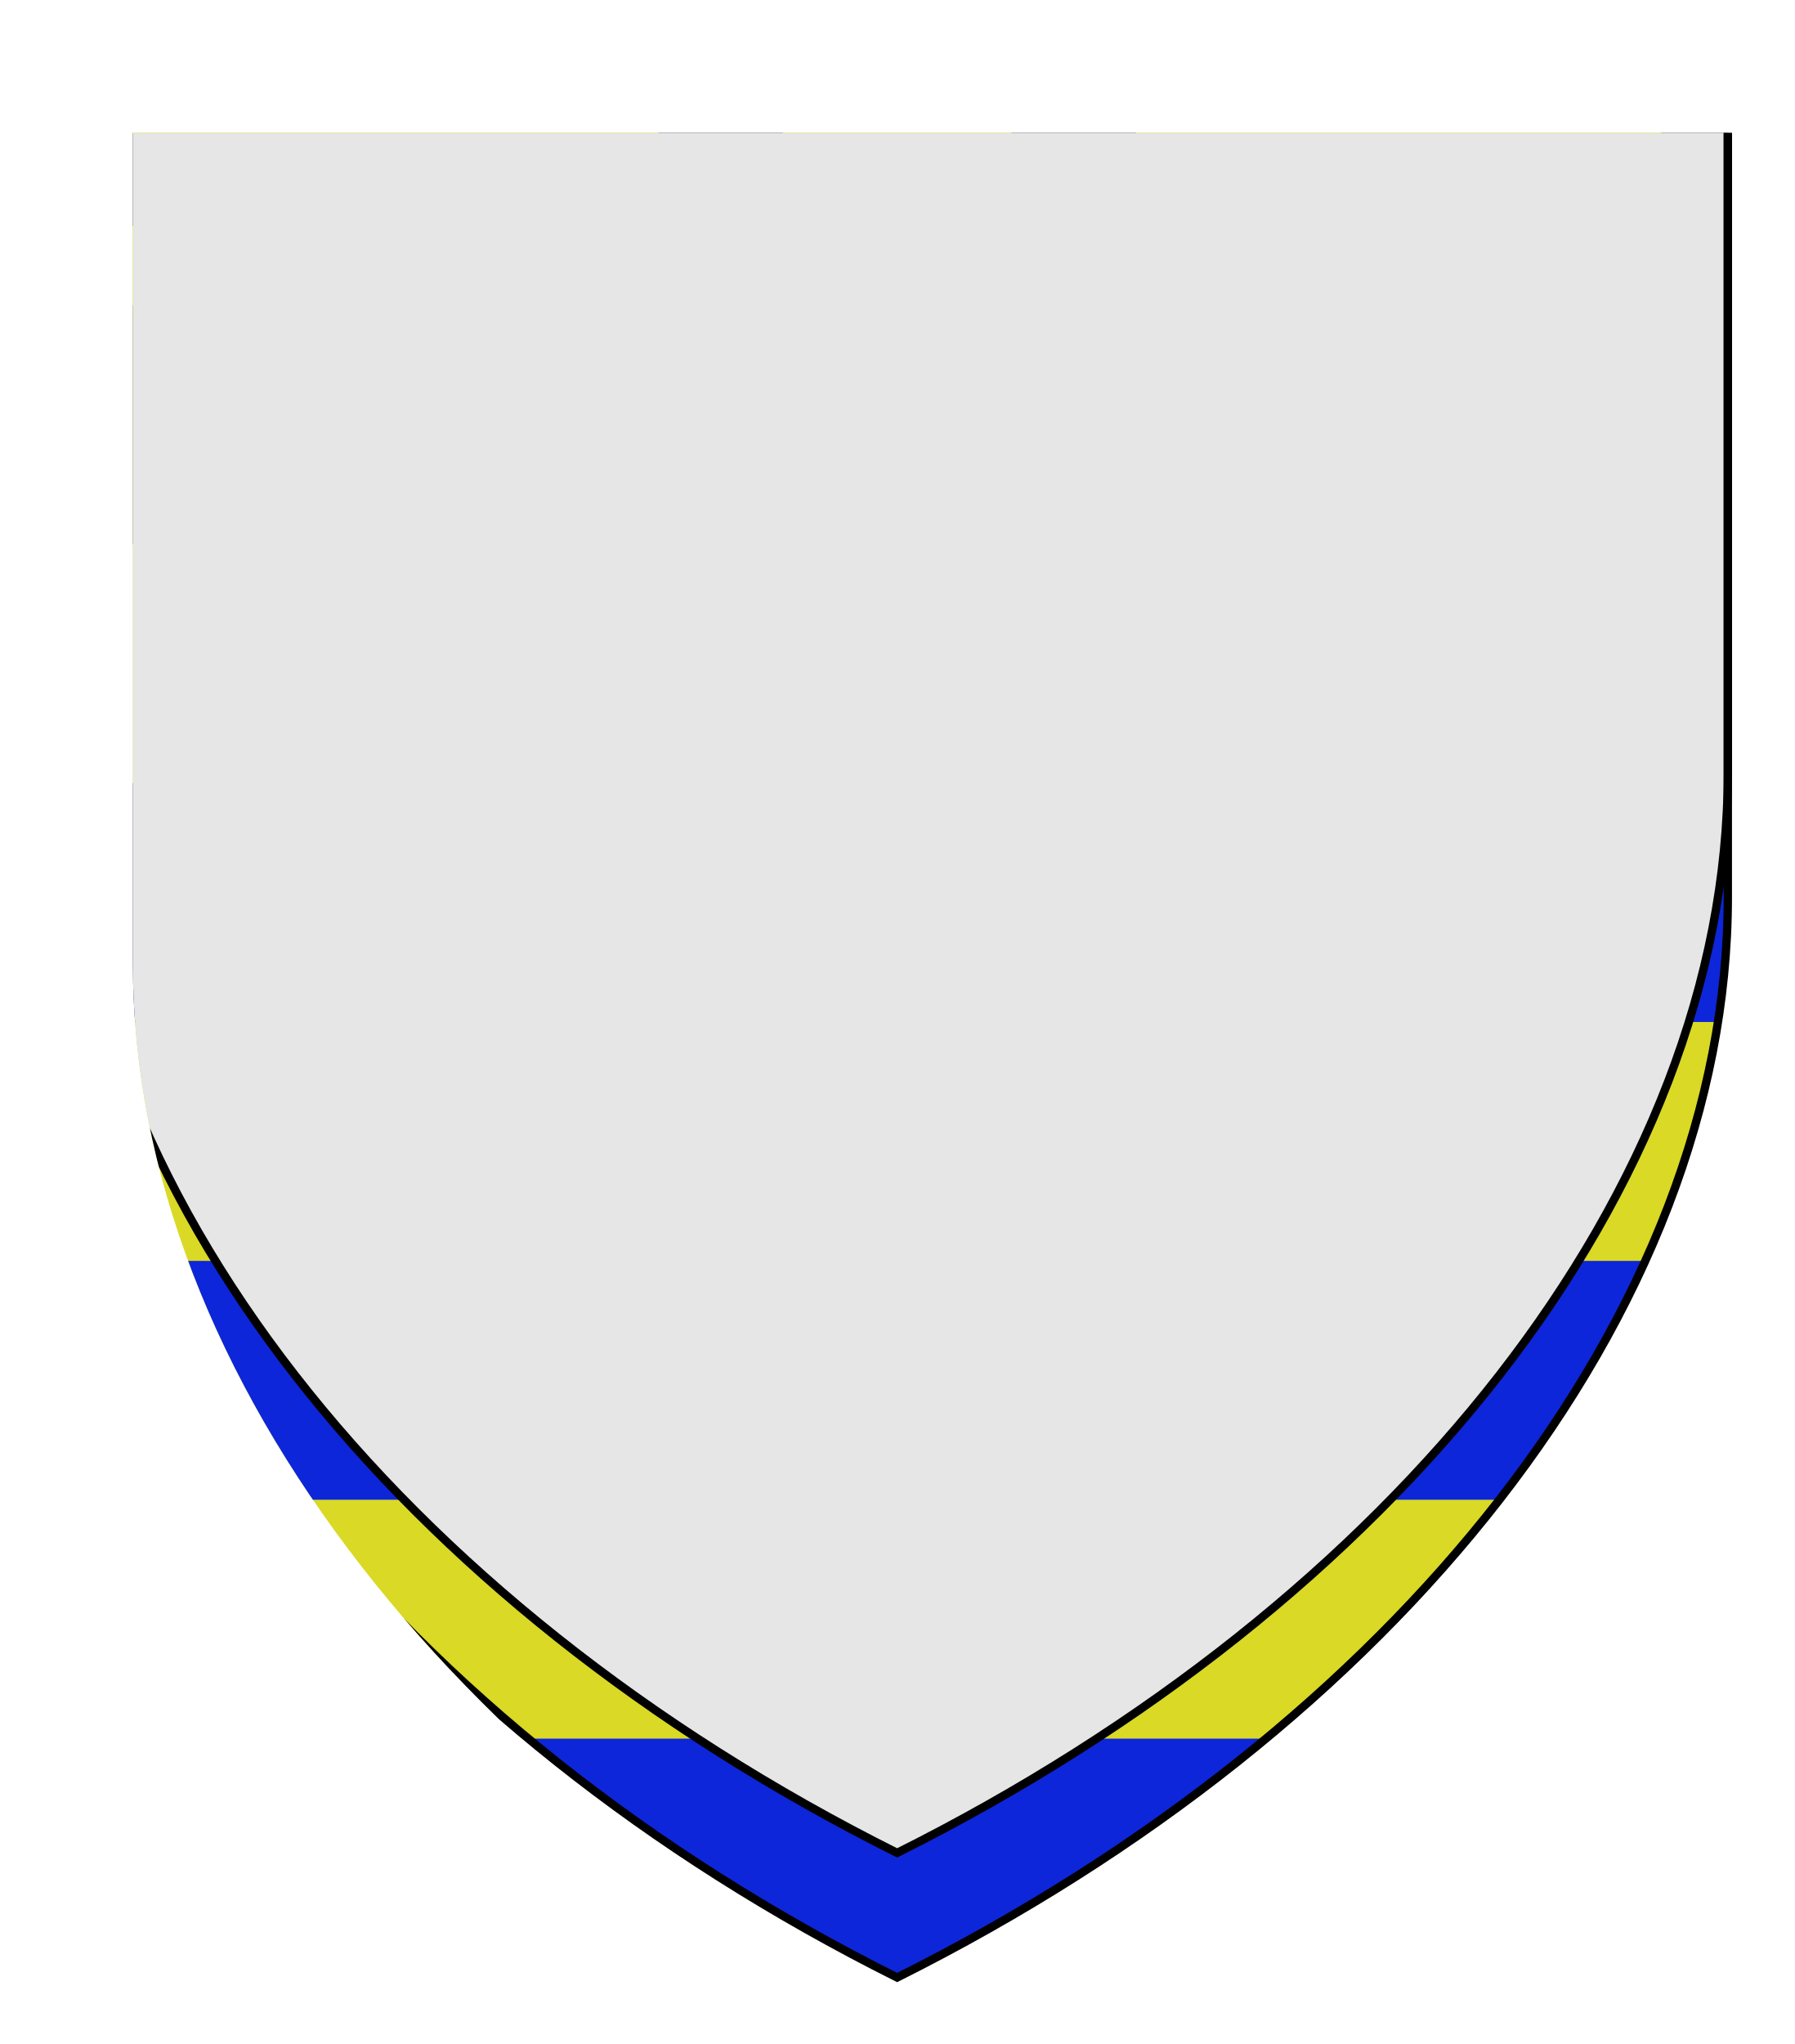
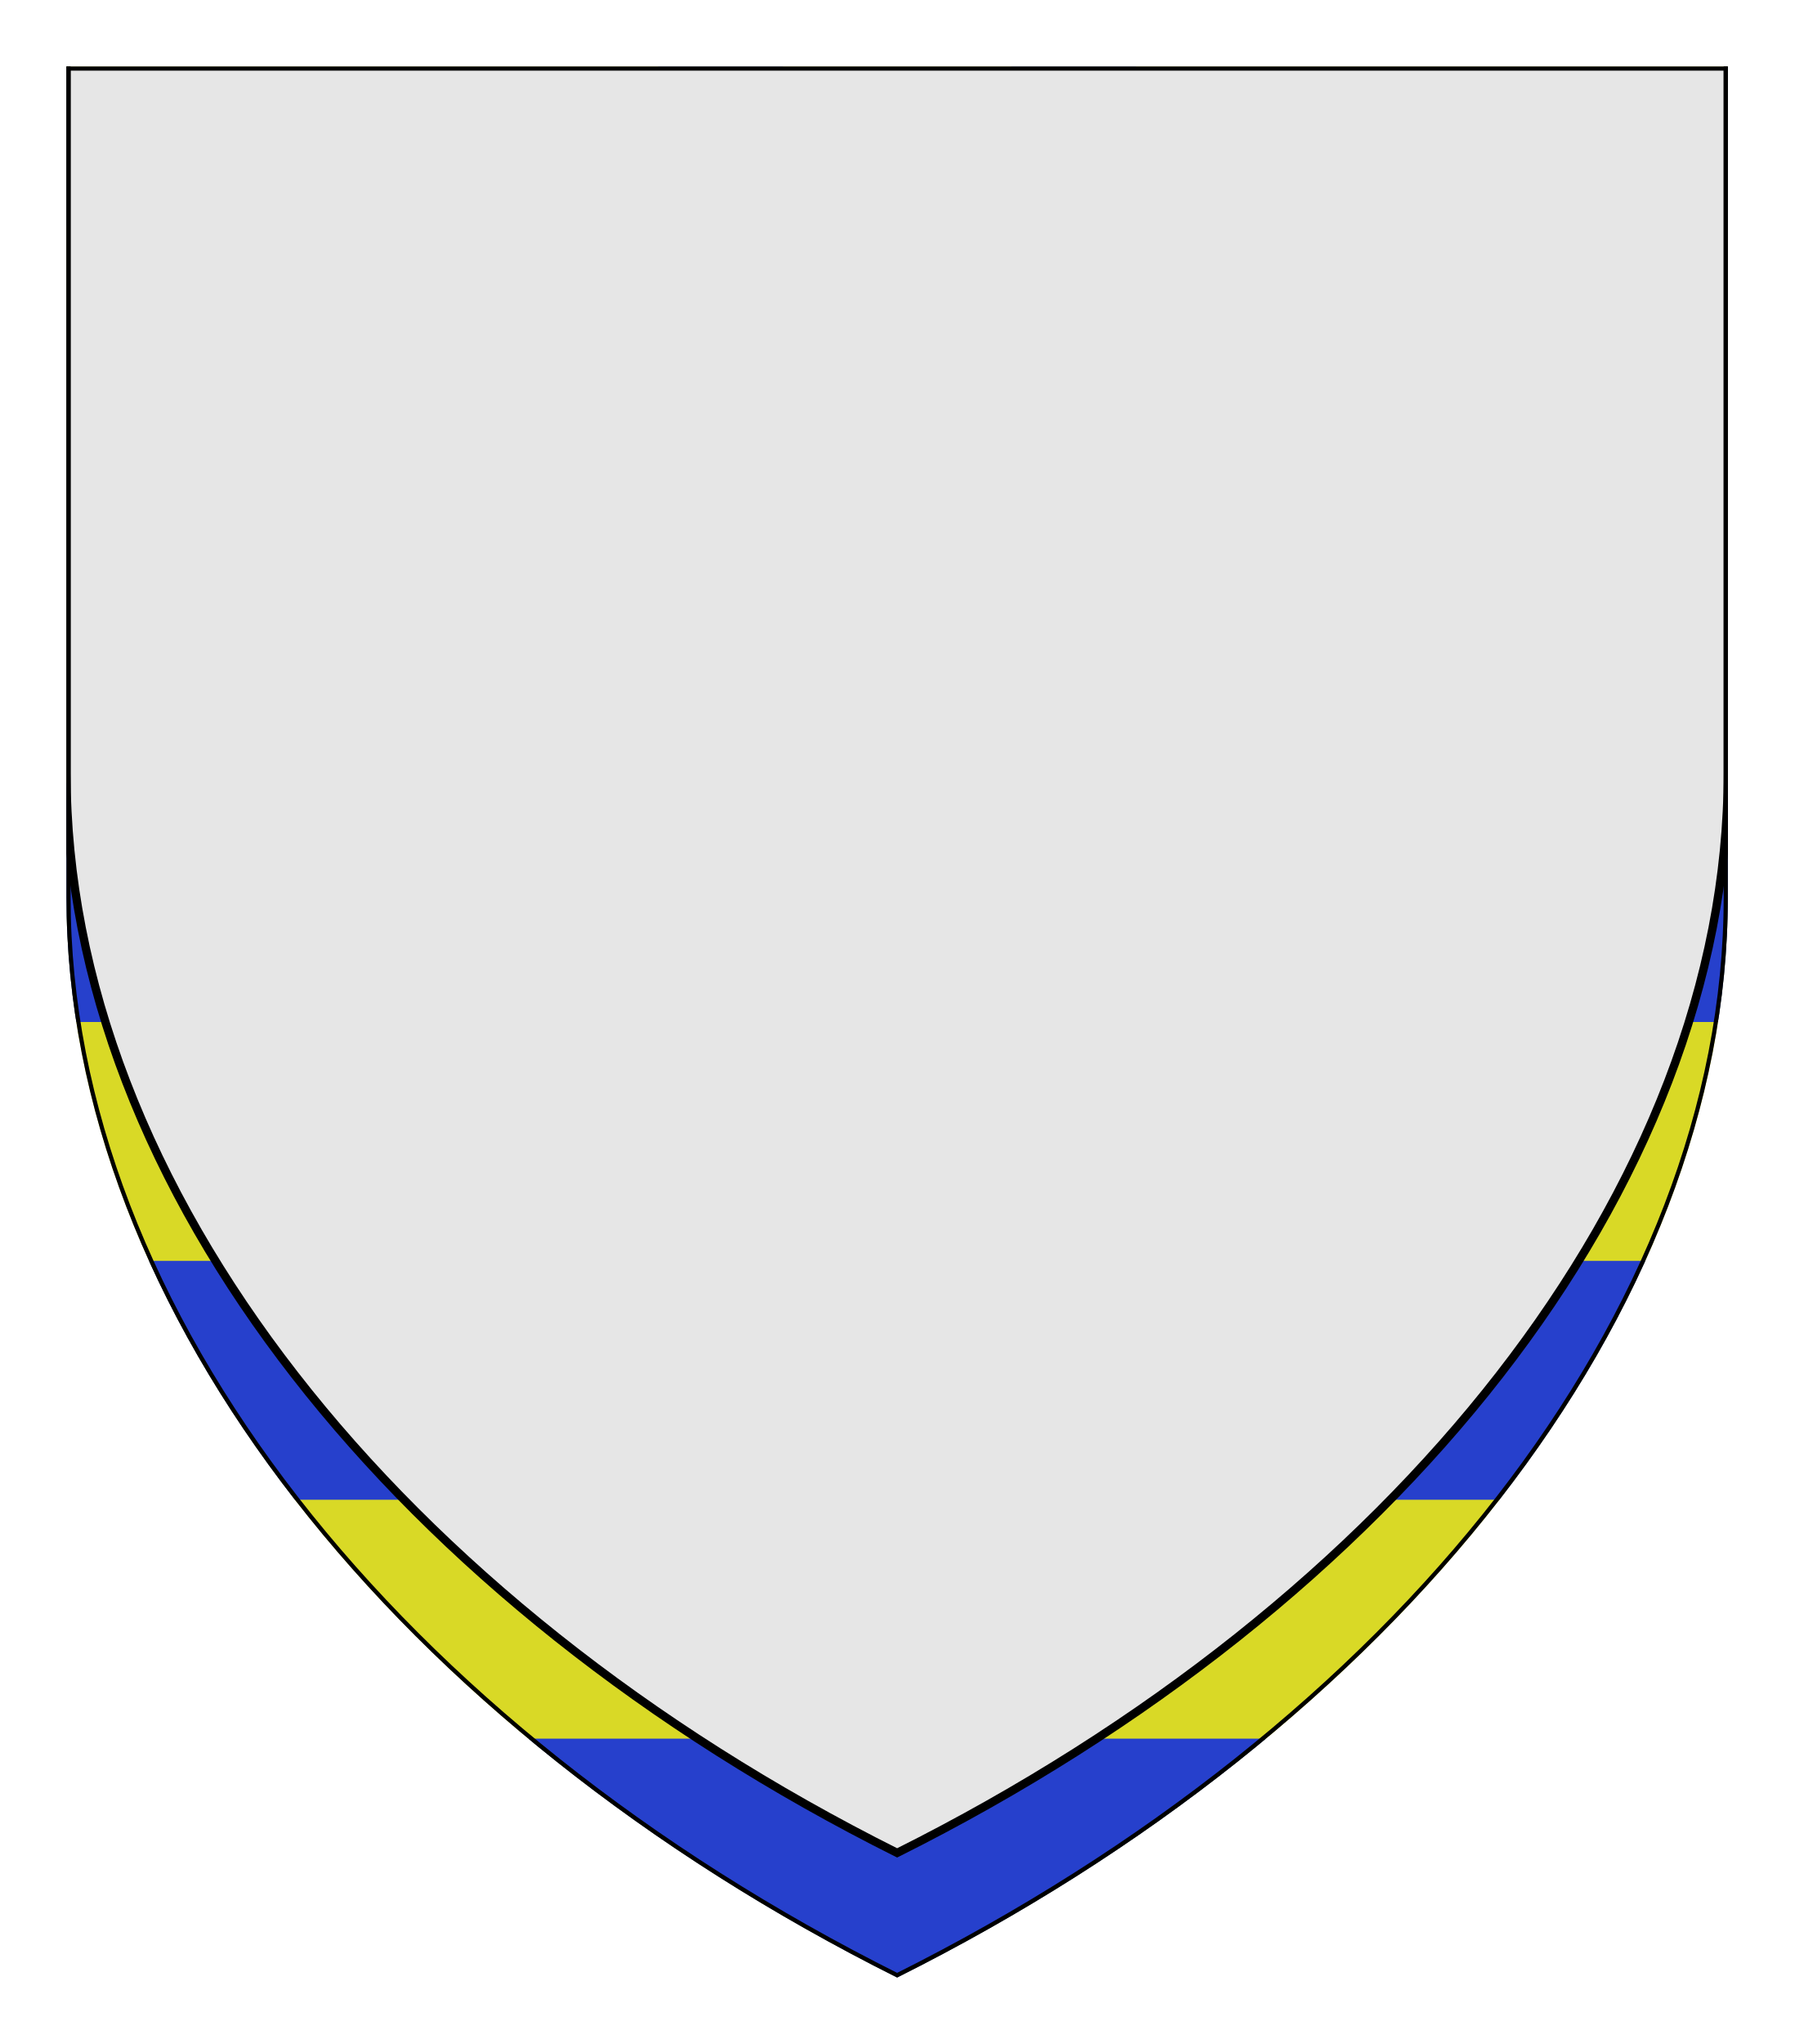
<svg xmlns="http://www.w3.org/2000/svg" height="246.0" width="216.0">
  <defs>
    <clipPath id="contour">
-       <path d="M 8.0,8.0 L 208.0,8.0 L 208.0,108.0 C 208.0,158.0 168.0,208.0 108.0,238.0 C 48.0,208.0 8.0,158.0 8.0,108.0 L 8.0,8.0 Z" />
+       <path d="M 0.0,0.0 L 200.0,0.0 L 200.0,100.0 C 200.0,150.0 160.0,200.0 100.0,230.0 C 40.0,200.0 0.0,150.0 0.0,100.0 L 0.0,0.0 Z" />
    </clipPath>
    <radialGradient id="lighting">
      <stop offset="25%" stop-color="white" stop-opacity="35%" />
      <stop offset="100%" stop-color="white" stop-opacity="0%" />
    </radialGradient>
  </defs>
  <g transform="translate(8.0,8.0)">
-     <path clip-path="url(#contour)" d="M 0.0,0.0 L 200.0,0.0 L 200.0,100.0 C 200.0,150.0 160.0,200.0 100.0,230.0 C 40.0,200.0 0.0,150.0 0.0,100.0 L 0.0,0.0 Z" style="fill: rgb(217, 217, 38); stroke-width: 1px; stroke: none;" />
-     <path clip-path="url(#contour)" d="M 0.0,28.75 L 0.0,57.5 L 200.0,57.5 L 200.0,28.75 L 0.0,28.75 Z" style="fill: rgb(13, 38, 217); stroke-width: 1px; stroke: none;" />
-     <path clip-path="url(#contour)" d="M 0.0,86.25 L 0.0,100.0 C 0.0,105.007 0.401,110.013 1.183,115.0 L 198.817,115.0 C 199.599,110.013 200.0,105.007 200.0,100.0 L 200.0,86.25 L 0.0,86.25 Z" style="fill: rgb(13, 38, 217); stroke-width: 1px; stroke: none;" />
-     <path clip-path="url(#contour)" d="M 9.936,143.75 C 14.416,153.638 20.328,163.279 27.5,172.5 L 172.5,172.5 C 179.672,163.279 185.584,153.638 190.064,143.75 L 9.936,143.75 Z" style="fill: rgb(13, 38, 217); stroke-width: 1px; stroke: none;" />
-     <path clip-path="url(#contour)" d="M 55.6,201.25 L 55.6,201.25 C 68.624,212.06 83.562,221.781 100.0,230.0 C 116.438,221.781 131.376,212.06 144.4,201.25 L 55.6,201.25 Z" style="fill: rgb(13, 38, 217); stroke-width: 1px; stroke: none;" />
-     <path clip-path="url(#contour)" d="M 0.0,0.0 L 0.0,57.5 L 200.0,57.5 L 200.0,0.0 L 0.0,0.0 Z" style="fill: rgb(217, 217, 38); stroke-width: 1px; stroke: none;" />
-     <path clip-path="url(#contour)" d="M 0.0,0.0 L 0.0,19.167 L 19.167,19.167 L 0.0,0.0 L 0.0,0.0 Z" style="fill: rgb(13, 38, 217); stroke-width: 1px; stroke: none;" />
-     <path clip-path="url(#contour)" d="M 71.25,0.0 L 71.25,57.5 L 86.25,57.5 L 86.25,0.0 L 71.25,0.0 Z" style="fill: rgb(13, 38, 217); stroke-width: 1px; stroke: none;" />
-     <path clip-path="url(#contour)" d="M 113.75,0.0 L 113.75,57.5 L 128.75,57.5 L 128.75,0.0 L 113.75,0.0 Z" style="fill: rgb(13, 38, 217); stroke-width: 1px; stroke: none;" />
-     <path clip-path="url(#contour)" d="M 200.0,0.0 L 180.833,19.167 L 200.0,19.167 L 200.0,0.0 L 200.0,0.0 Z" style="fill: rgb(13, 38, 217); stroke-width: 1px; stroke: none;" />
-     <path clip-path="url(#contour)" d="M 0.0,-15.0 L 200.0,-15.0 L 200.0,85.0 C 200.0,135.0 160.0,185.0 100.0,215.0 C 40.0,185.0 0.0,135.0 0.0,85.0 L 0.0,-15.0 Z" style="fill: rgb(230, 230, 230); stroke-width: 1px; stroke: none;" />
-     <path clip-path="url(#contour)" d="M 0.0,-15.0 L 200.0,-15.0 L 200.0,85.0 C 200.0,135.0 160.0,185.0 100.0,215.0 C 40.0,185.0 0.0,135.0 0.0,85.0 L 0.0,-15.0 Z" style="fill: none; stroke-width: 1px; stroke: rgb(0, 0, 0);" />
-     <path clip-path="url(#contour)" d="M 0.0,0.0 L 200.0,0.0 L 200.0,100.0 C 200.0,150.0 160.0,200.0 100.0,230.0 C 40.0,200.0 0.0,150.0 0.0,100.0 L 0.0,0.0 Z" style="fill: none; stroke-width: 1px; stroke: rgb(0, 0, 0);" />
+     <path clip-path="url(#contour)" comment="BarryVariationRenderer background" d="M 0.0,0.0 L 200.0,0.0 L 200.0,100.0 C 200.0,150.0 160.0,200.0 100.0,230.0 C 40.0,200.0 0.0,150.0 0.0,100.0 L 0.0,0.0 Z" style="fill: rgb(217, 217, 38); stroke-width: 1px; stroke: none;" />
+     <path clip-path="url(#contour)" comment="clipped barry 28.75" d="M 0.0,28.75 L 0.0,57.5 L 200.0,57.5 L 200.0,28.75 L 0.0,28.75 Z" style="fill: rgb(38, 64, 204); stroke-width: 1px; stroke: none;" />
+     <path clip-path="url(#contour)" comment="clipped barry 86.25" d="M 0.0,86.25 L 0.0,100.0 C 0.0,105.007 0.401,110.013 1.183,115.0 L 198.817,115.0 C 199.599,110.013 200.0,105.007 200.0,100.0 L 200.0,86.25 L 0.0,86.25 Z" style="fill: rgb(38, 64, 204); stroke-width: 1px; stroke: none;" />
+     <path clip-path="url(#contour)" comment="clipped barry 143.75" d="M 9.936,143.75 C 14.416,153.638 20.328,163.279 27.5,172.5 L 172.5,172.5 C 179.672,163.279 185.584,153.638 190.064,143.75 L 9.936,143.75 Z" style="fill: rgb(38, 64, 204); stroke-width: 1px; stroke: none;" />
+     <path clip-path="url(#contour)" comment="clipped barry 201.25" d="M 55.6,201.25 C 68.624,212.06 83.562,221.781 100.0,230.0 C 116.438,221.781 131.376,212.06 144.4,201.25 L 55.6,201.25 Z" style="fill: rgb(38, 64, 204); stroke-width: 1px; stroke: none;" />
+     <path clip-path="url(#contour)" comment="Chief FieldBackground" d="M 0.0,0.0 L 0.0,57.5 L 200.0,57.5 L 200.0,0.0 L 0.0,0.0 Z" style="fill: rgb(217, 217, 38); stroke-width: 1px; stroke: none;" />
+     <path clip-path="url(#contour)" comment="Gyron FieldBackground" d="M 0.0,0.0 L 0.0,19.167 L 19.167,19.167 L 0.0,0.0 Z" style="fill: rgb(38, 64, 204); stroke-width: 1px; stroke: none;" />
+     <path clip-path="url(#contour)" comment="Pallet FieldBackground" d="M 71.25,0.0 L 71.25,57.5 L 86.25,57.5 L 86.25,0.0 L 71.25,0.0 Z" style="fill: rgb(38, 64, 204); stroke-width: 1px; stroke: none;" />
+     <path clip-path="url(#contour)" comment="Pallet FieldBackground" d="M 113.75,0.0 L 113.75,57.5 L 128.75,57.5 L 128.75,0.0 L 113.75,0.0 Z" style="fill: rgb(38, 64, 204); stroke-width: 1px; stroke: none;" />
+     <path clip-path="url(#contour)" comment="Gyron sinister FieldBackground" d="M 200.0,0.0 L 180.833,19.167 L 200.0,19.167 L 200.0,0.0 Z" style="fill: rgb(38, 64, 204); stroke-width: 1px; stroke: none;" />
+     <path clip-path="url(#contour)" comment="FieldBackground" d="M 0.0,-15.0 L 200.0,-15.0 L 200.0,85.0 C 200.0,135.0 160.0,185.0 100.0,215.0 C 40.0,185.0 0.0,135.0 0.0,85.0 L 0.0,-15.0 Z" style="fill: rgb(230, 230, 230); stroke-width: 1px; stroke: none;" />
+     <path clip-path="url(#contour)" comment="inescutcheon border" d="M 0.0,-15.0 L 200.0,-15.0 L 200.0,85.0 C 200.0,135.0 160.0,185.0 100.0,215.0 C 40.0,185.0 0.0,135.0 0.0,85.0 L 0.0,-15.0 Z" style="fill: none; stroke-width: 1px; stroke: rgb(0, 0, 0);" />
+     <path clip-path="url(#contour)" comment="outer shield shape border" d="M 0.0,0.0 L 200.0,0.0 L 200.0,100.0 C 200.0,150.0 160.0,200.0 100.0,230.0 C 40.0,200.0 0.0,150.0 0.0,100.0 L 0.0,0.0 Z" style="fill: none; stroke-width: 1px; stroke: rgb(0, 0, 0);" />
  </g>
</svg>
